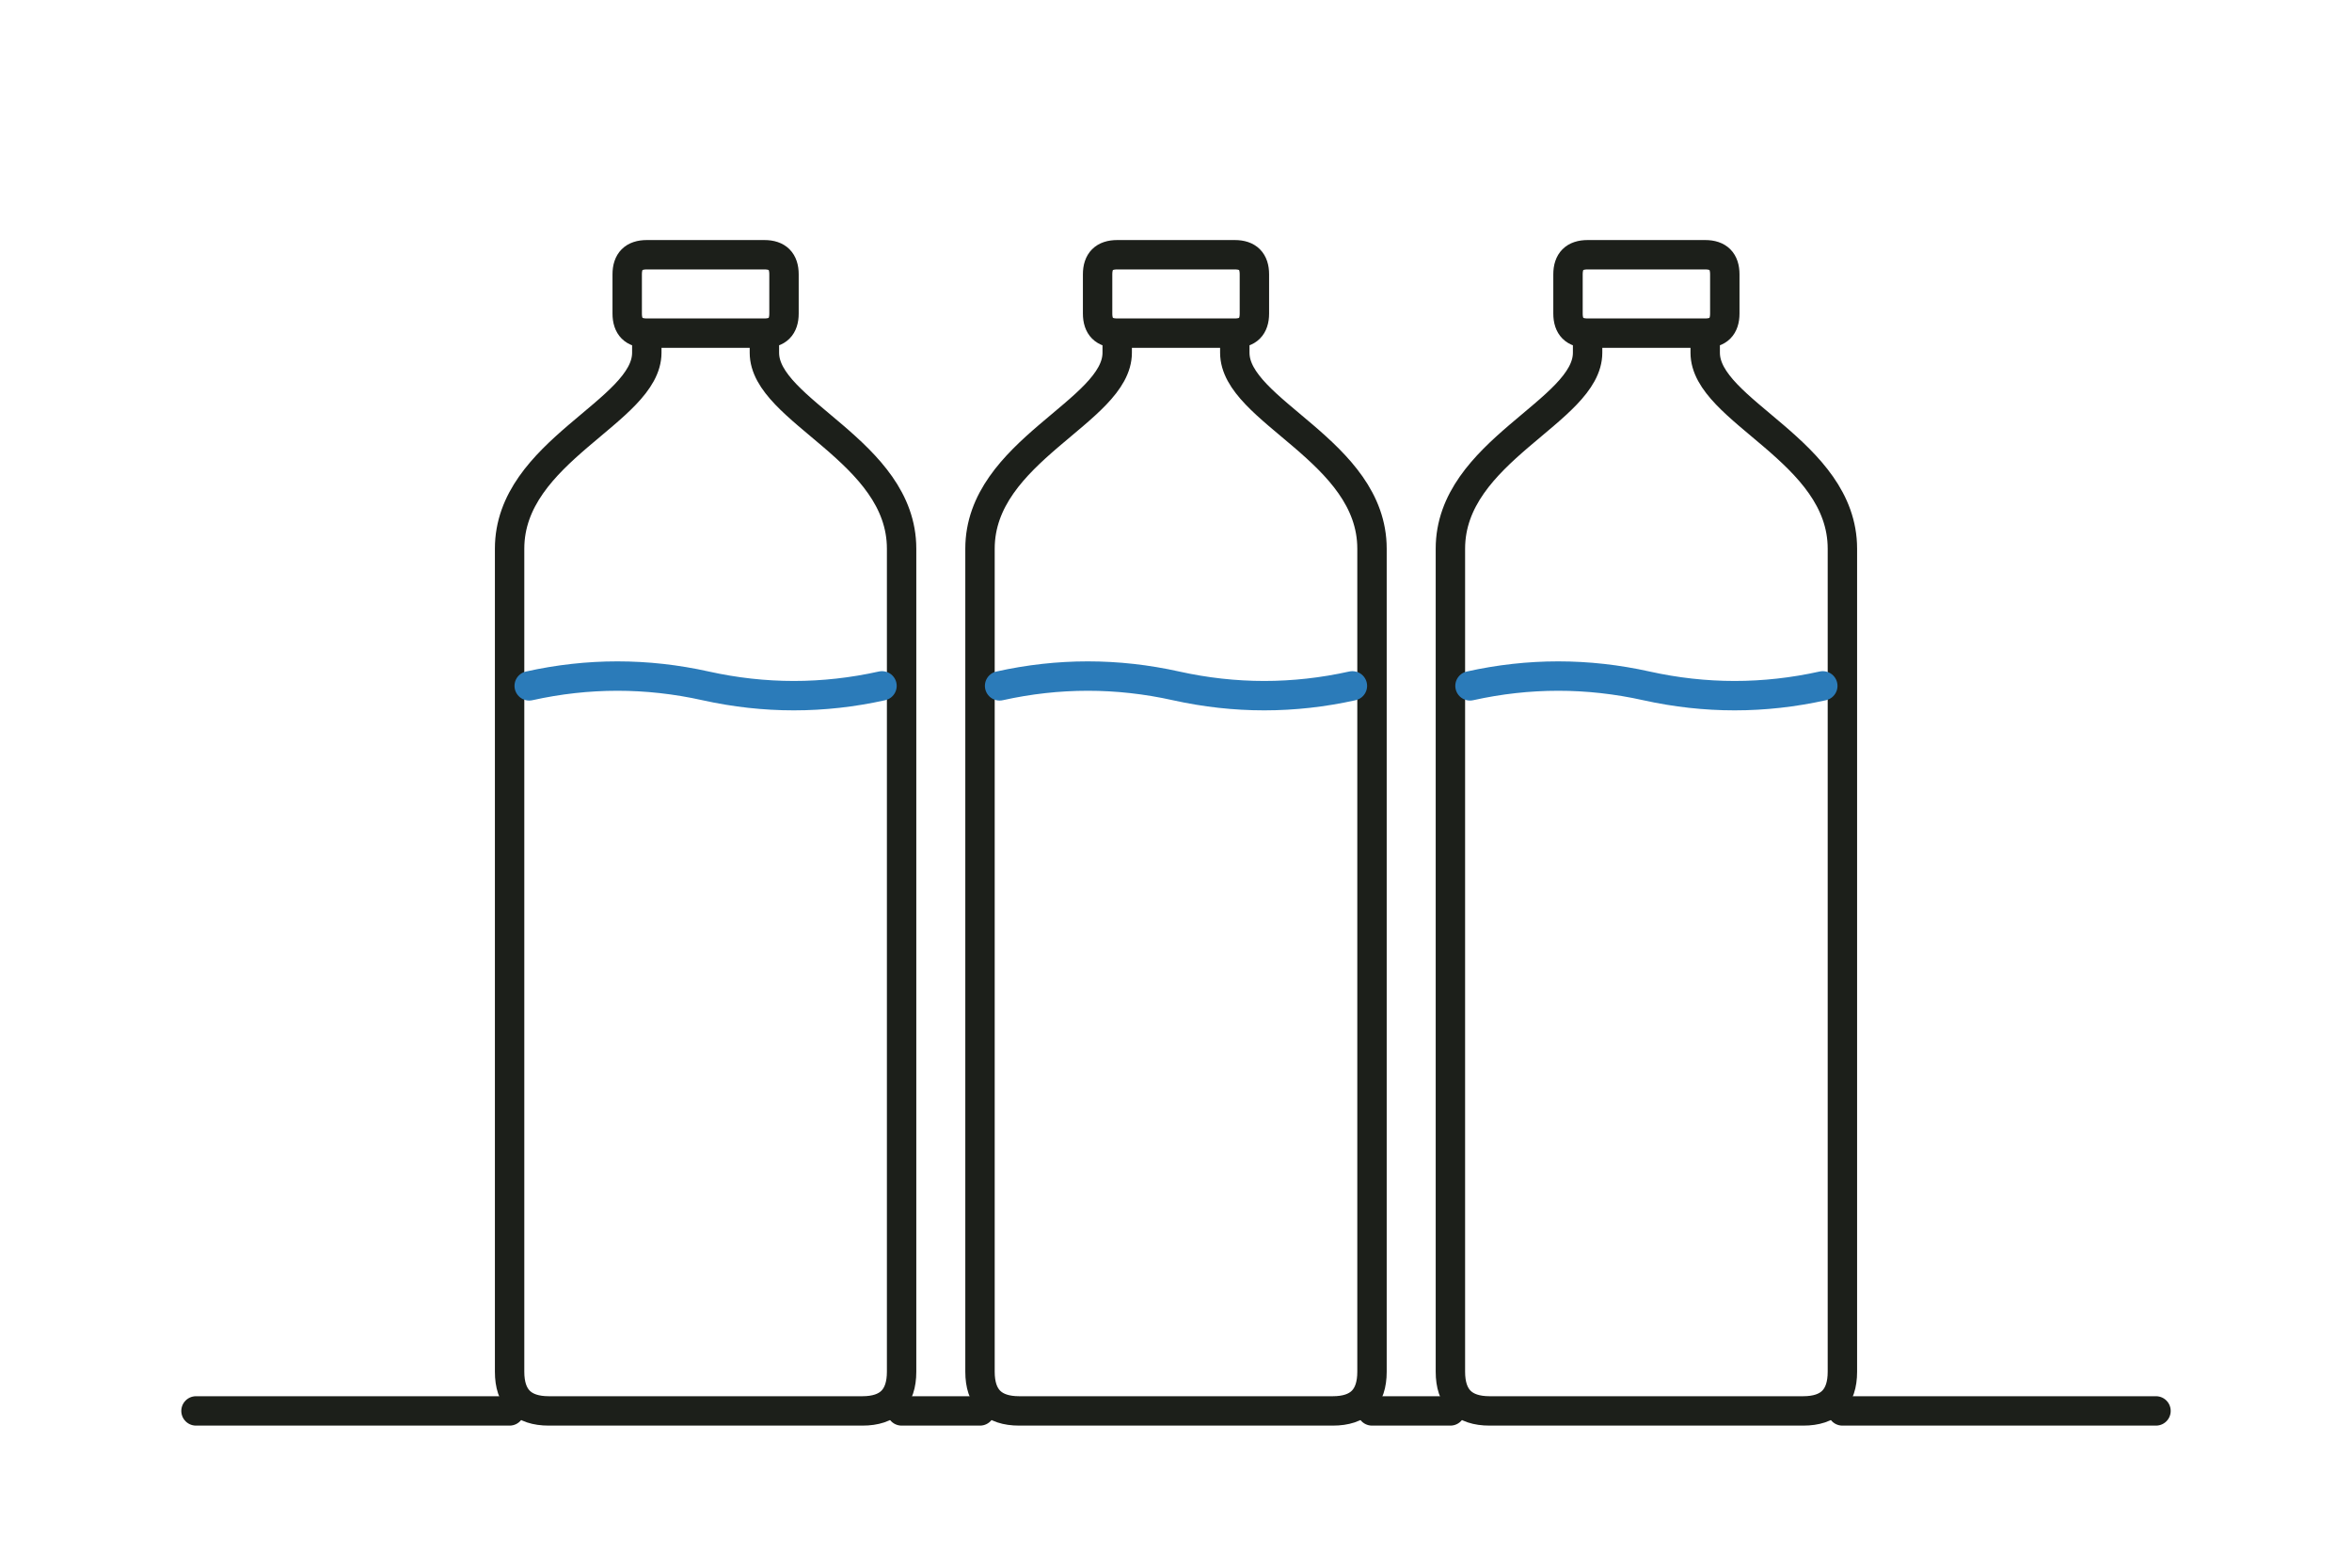
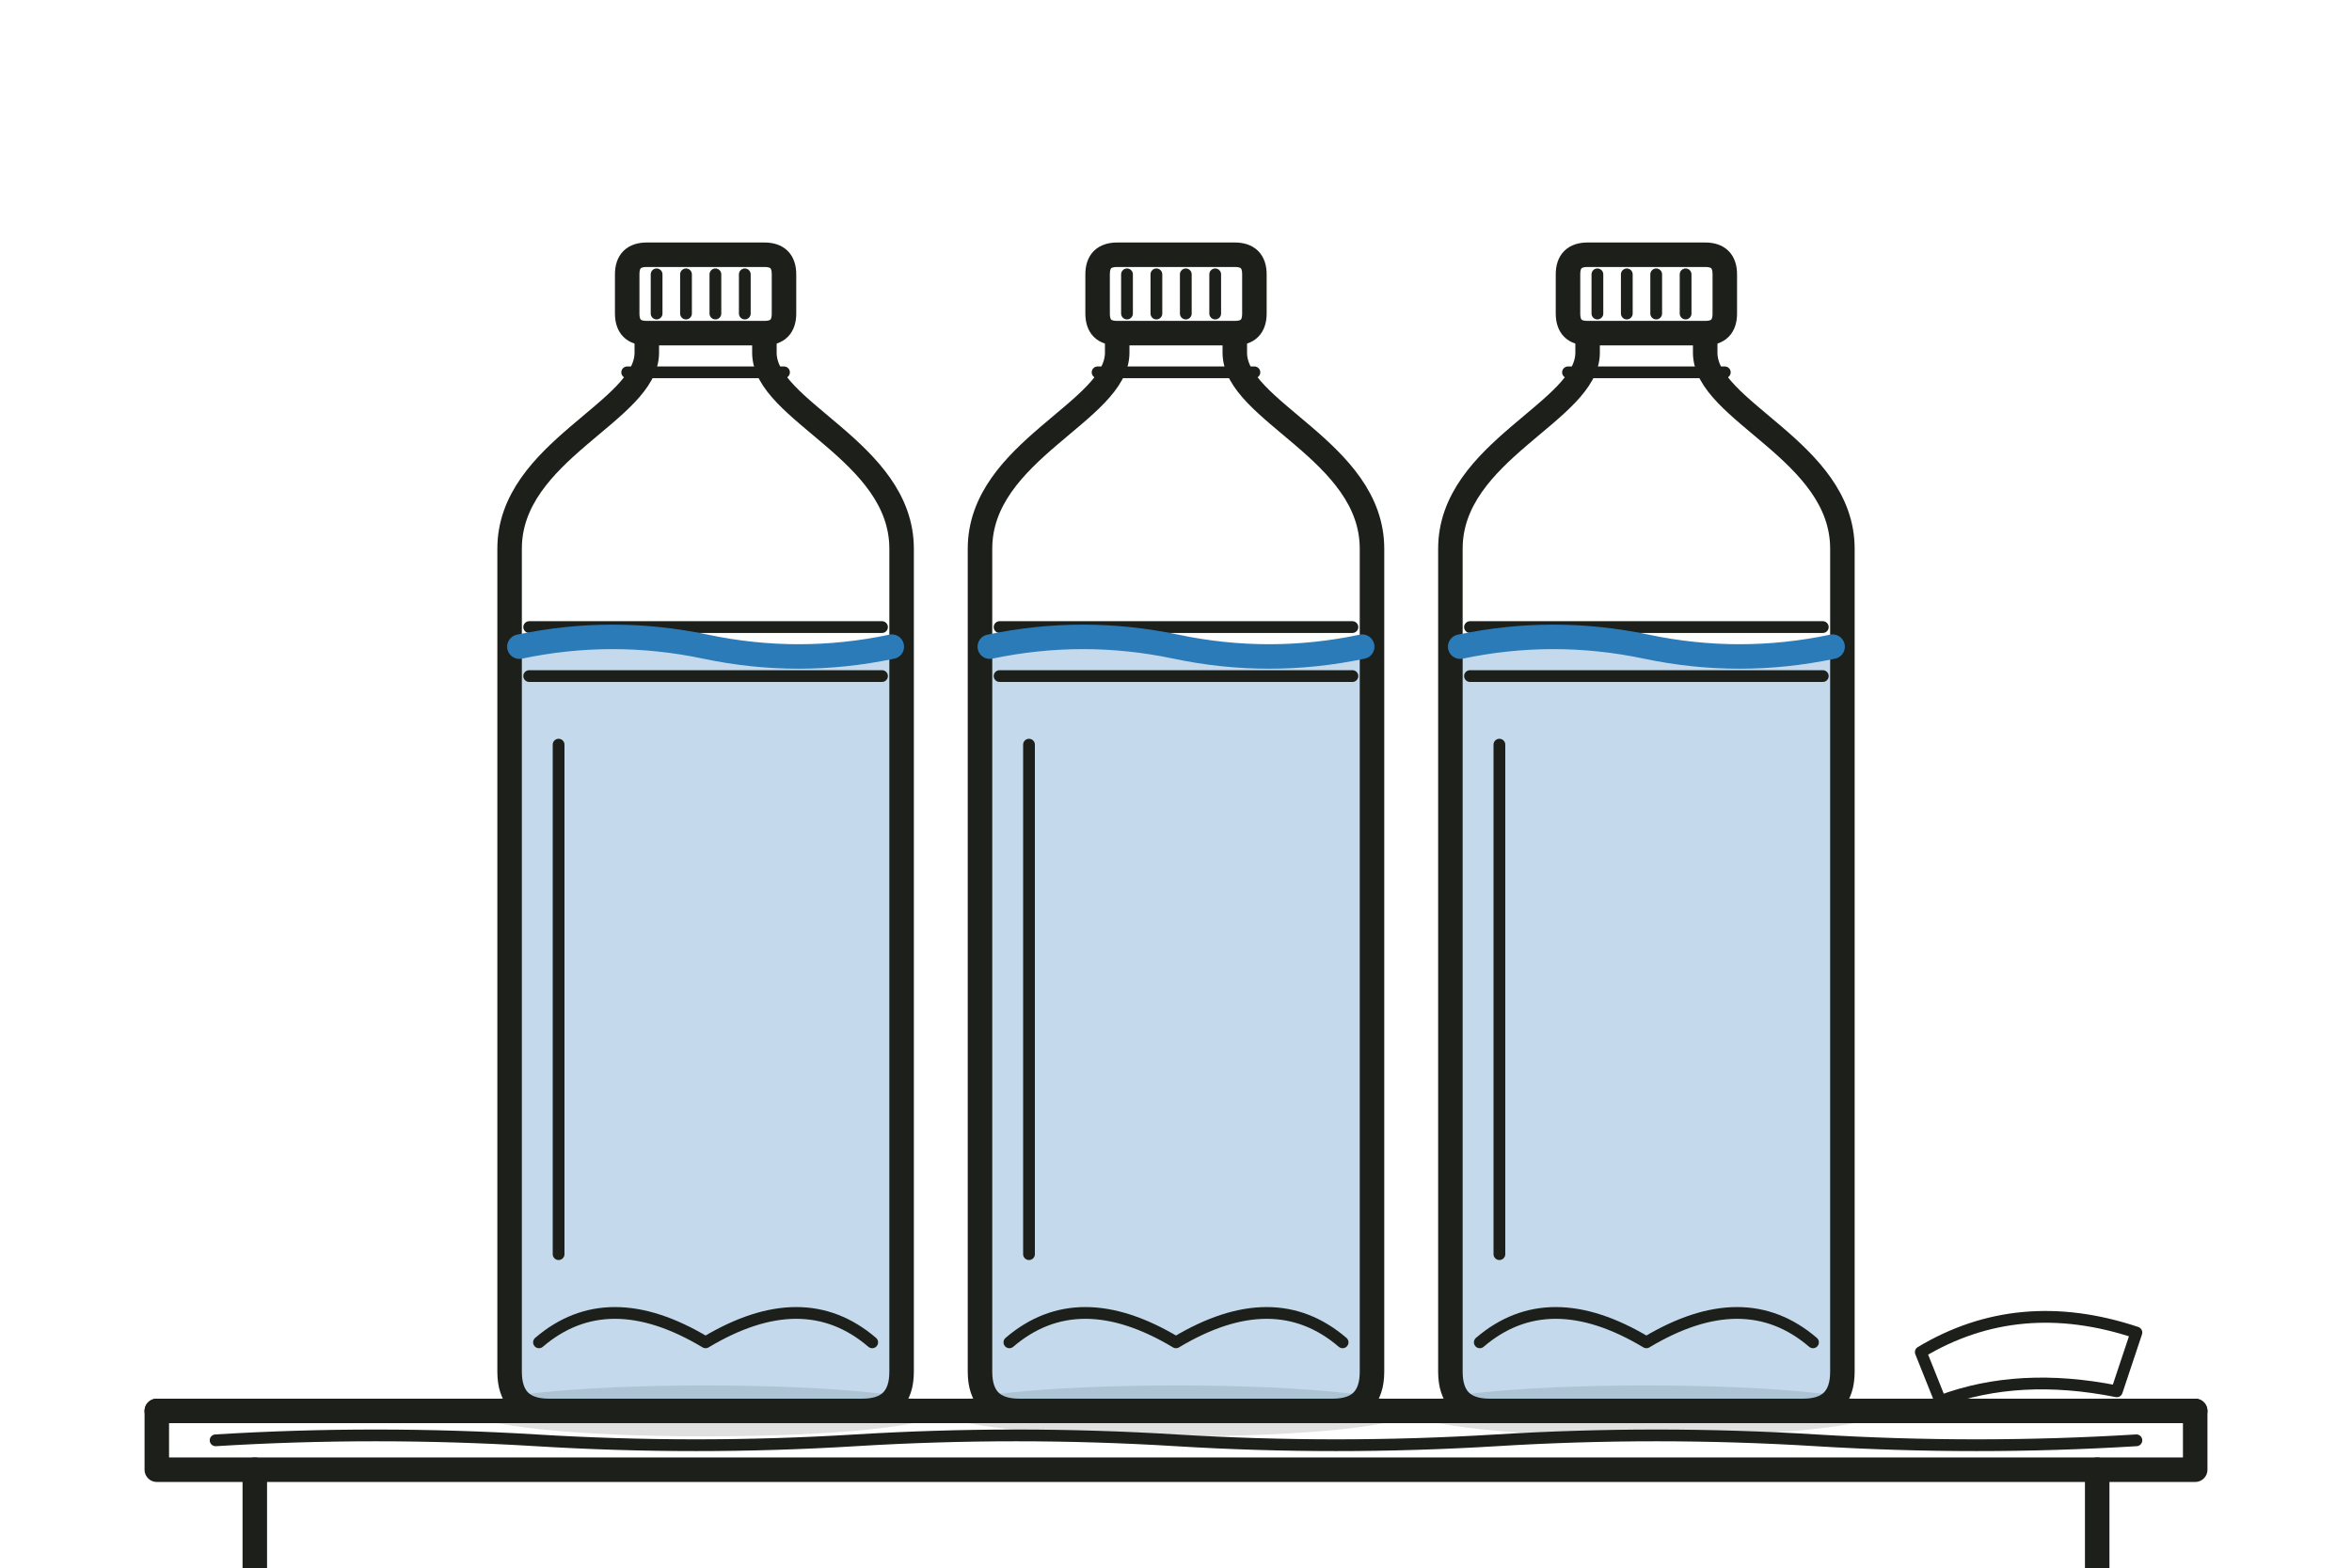
- <svg xmlns="http://www.w3.org/2000/svg" viewBox="0 0 240 160" fill="none" stroke="#1C1F1A" stroke-width="3" stroke-linecap="round" stroke-linejoin="round">
-   <path d="M52 140 Q52 144 56 144 L88 144 Q92 144 92 140 L92 56 C92 46 78 42 78 36 L78 34 L66 34 L66 36 C66 42 52 46 52 56 Z M66 26 L78 26 Q80 26 80 28 L80 32 Q80 34 78 34 L66 34 Q64 34 64 32 L64 28 Q64 26 66 26 Z M100 140 Q100 144 104 144 L136 144 Q140 144 140 140 L140 56 C140 46 126 42 126 36 L126 34 L114 34 L114 36 C114 42 100 46 100 56 Z M114 26 L126 26 Q128 26 128 28 L128 32 Q128 34 126 34 L114 34 Q112 34 112 32 L112 28 Q112 26 114 26 Z M148 140 Q148 144 152 144 L184 144 Q188 144 188 140 L188 56 C188 46 174 42 174 36 L174 34 L162 34 L162 36 C162 42 148 46 148 56 Z M162 26 L174 26 Q176 26 176 28 L176 32 Q176 34 174 34 L162 34 Q160 34 160 32 L160 28 Q160 26 162 26 Z" />
-   <path class="water" stroke="#2B7BB9" d="M54 70 Q63 68 72 70 Q81 72 90 70 M102 70 Q111 68 120 70 Q129 72 138 70 M150 70 Q159 68 168 70 Q177 72 186 70" />
-   <path d="M20 144 L52 144 M92 144 L100 144 M140 144 L148 144 M188 144 L220 144" />
+ <svg xmlns="http://www.w3.org/2000/svg" viewBox="0 0 240 160" fill="none" stroke="#1C1F1A" stroke-width="2.5" stroke-linecap="round" stroke-linejoin="round">
+   <path class="tint" fill="#1C1F1A" fill-opacity="0.14" stroke="none" d="M48 144 C48 142.5 58.7 141.4 72 141.4 C85.3 141.4 96 142.5 96 144 C96 145.5 85.3 146.6 72 146.6 C58.7 146.6 48 145.5 48 144 Z M96 144 C96 142.5 106.7 141.4 120 141.4 C133.3 141.4 144 142.5 144 144 C144 145.5 133.3 146.6 120 146.6 C106.7 146.6 96 145.5 96 144 Z M144 144 C144 142.5 154.7 141.4 168 141.4 C181.3 141.4 192 142.5 192 144 C192 145.5 181.3 146.6 168 146.6 C154.7 146.6 144 145.5 144 144 Z" />
+   <path class="water tint" fill="#2B7BB9" fill-opacity="0.28" stroke="none" d="M53 66 Q62.5 64 72 66 Q81.5 68 91 66 L91 140 Q91 143 88 143 L56 143 Q53 143 53 140 Z" />
+   <path d="M52 140 Q52 144 56 144 L88 144 Q92 144 92 140 L92 56 C92 46 78 42 78 36 L78 34 L66 34 L66 36 C66 42 52 46 52 56 Z M66 26 L78 26 Q80 26 80 28 L80 32 Q80 34 78 34 L66 34 Q64 34 64 32 L64 28 Q64 26 66 26 Z" />
+   <path class="thin" stroke-width="1.2" d="M64 38 L80 38 M67 28 L67 32 M70 28 L70 32 M73 28 L73 32 M76 28 L76 32 M54 64 L90 64 M54 69 L90 69 M55 137 Q62 131 72 137 Q82 131 89 137 M57 76 L57 128" />
+   <path class="water" stroke="#2B7BB9" d="M53 66 Q62.5 64 72 66 Q81.5 68 91 66" />
+   <path class="water tint" fill="#2B7BB9" fill-opacity="0.28" stroke="none" d="M101 66 Q110.5 64 120 66 Q129.5 68 139 66 L139 140 Q139 143 136 143 L104 143 Q101 143 101 140 Z" />
+   <path d="M100 140 Q100 144 104 144 L136 144 Q140 144 140 140 L140 56 C140 46 126 42 126 36 L126 34 L114 34 L114 36 C114 42 100 46 100 56 Z M114 26 L126 26 Q128 26 128 28 L128 32 Q128 34 126 34 L114 34 Q112 34 112 32 L112 28 Q112 26 114 26 Z" />
+   <path class="thin" stroke-width="1.2" d="M112 38 L128 38 M115 28 L115 32 M118 28 L118 32 M121 28 L121 32 M124 28 L124 32 M102 64 L138 64 M102 69 L138 69 M103 137 Q110 131 120 137 Q130 131 137 137 M105 76 L105 128" />
+   <path class="water" stroke="#2B7BB9" d="M101 66 Q110.5 64 120 66 Q129.5 68 139 66" />
+   <path class="water tint" fill="#2B7BB9" fill-opacity="0.28" stroke="none" d="M149 66 Q158.5 64 168 66 Q177.5 68 187 66 L187 140 Q187 143 184 143 L152 143 Q149 143 149 140 Z" />
+   <path d="M148 140 Q148 144 152 144 L184 144 Q188 144 188 140 L188 56 C188 46 174 42 174 36 L174 34 L162 34 L162 36 C162 42 148 46 148 56 Z M162 26 L174 26 Q176 26 176 28 L176 32 Q176 34 174 34 L162 34 Q160 34 160 32 L160 28 Q160 26 162 26 Z" />
+   <path class="thin" stroke-width="1.2" d="M160 38 L176 38 M163 28 L163 32 M166 28 L166 32 M169 28 L169 32 M172 28 L172 32 M150 64 L186 64 M150 69 L186 69 M151 137 Q158 131 168 137 Q178 131 185 137 M153 76 L153 128" />
+   <path class="water" stroke="#2B7BB9" d="M149 66 Q158.5 64 168 66 Q177.5 68 187 66" />
+   <path class="thin" stroke-width="1.2" d="M196 138 Q206 132 218 136 L216 142 Q206 140 198 143 Z" />
+   <path d="M16 144 L224 144" />
+   <path d="M16 144 L16 150 L224 150 L224 144" />
+   <path d="M26 150 L26 160 M214 150 L214 160" />
+   <path class="thin" stroke-width="1.2" d="M22 147 Q38.3 146 54.7 147 Q71 148 87.3 147 Q103.7 146 120 147 Q136.3 148 152.7 147 Q169 146 185.3 147 Q201.7 148 218 147" />
</svg>
